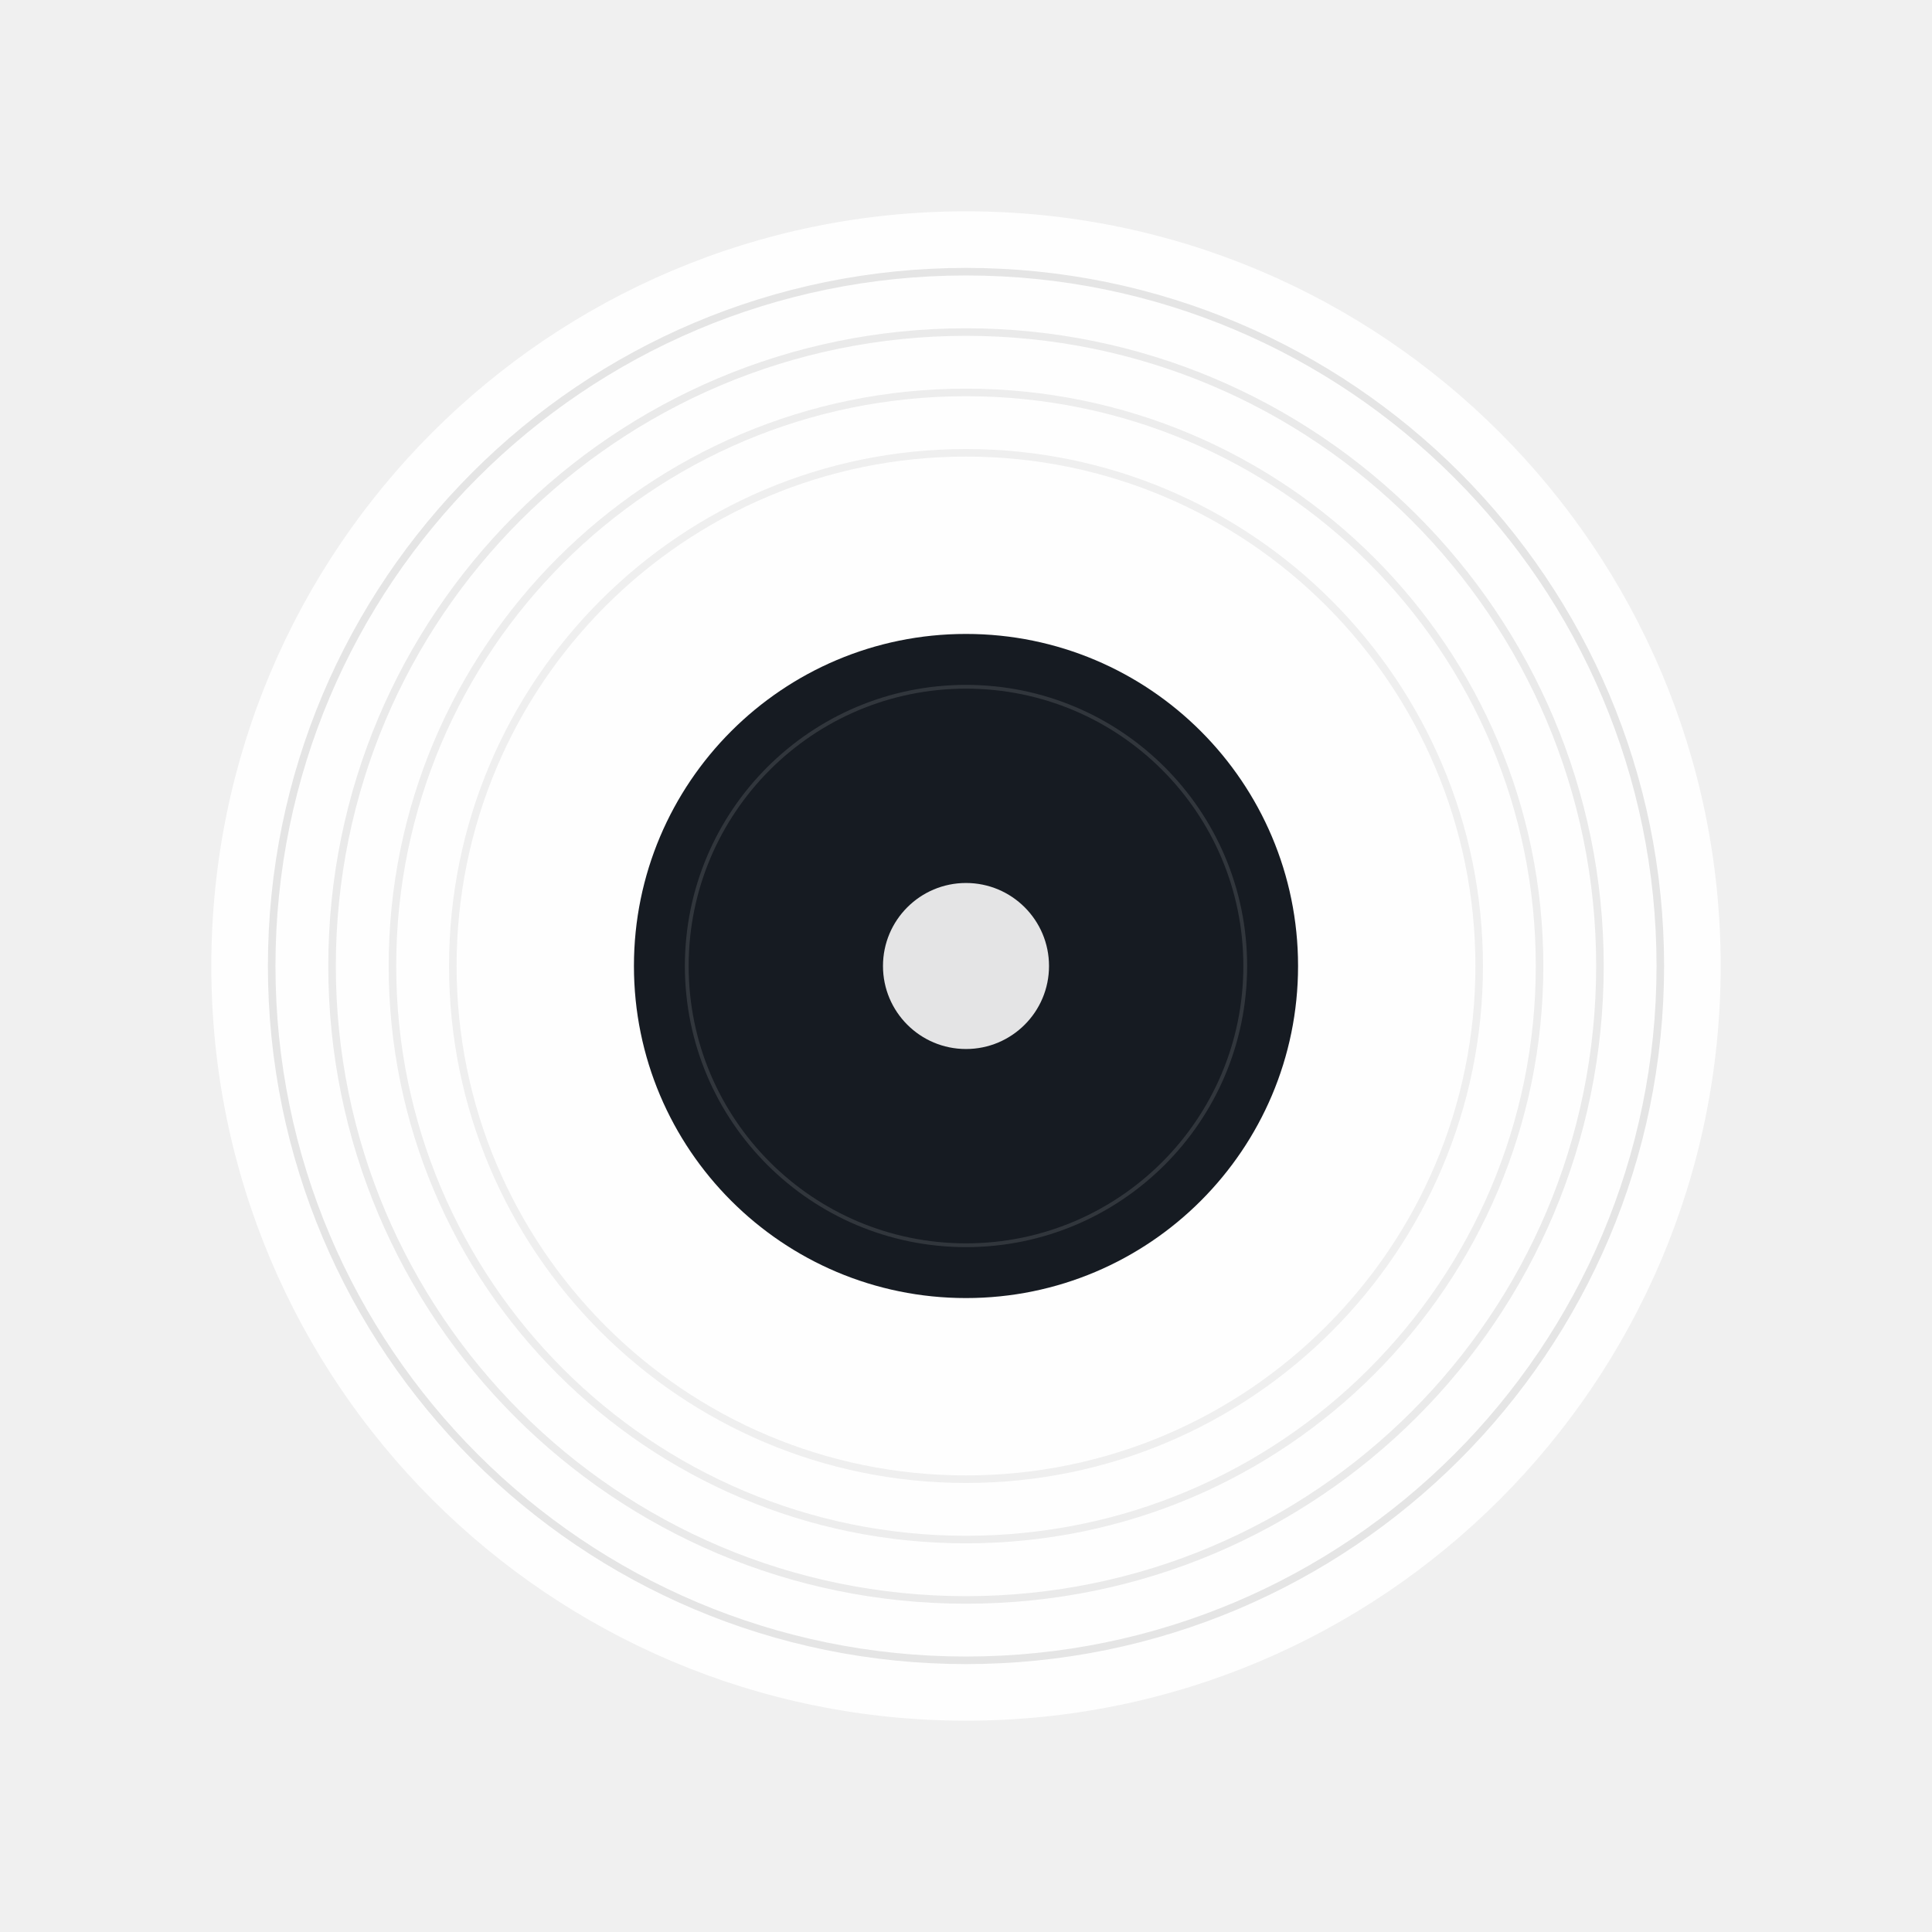
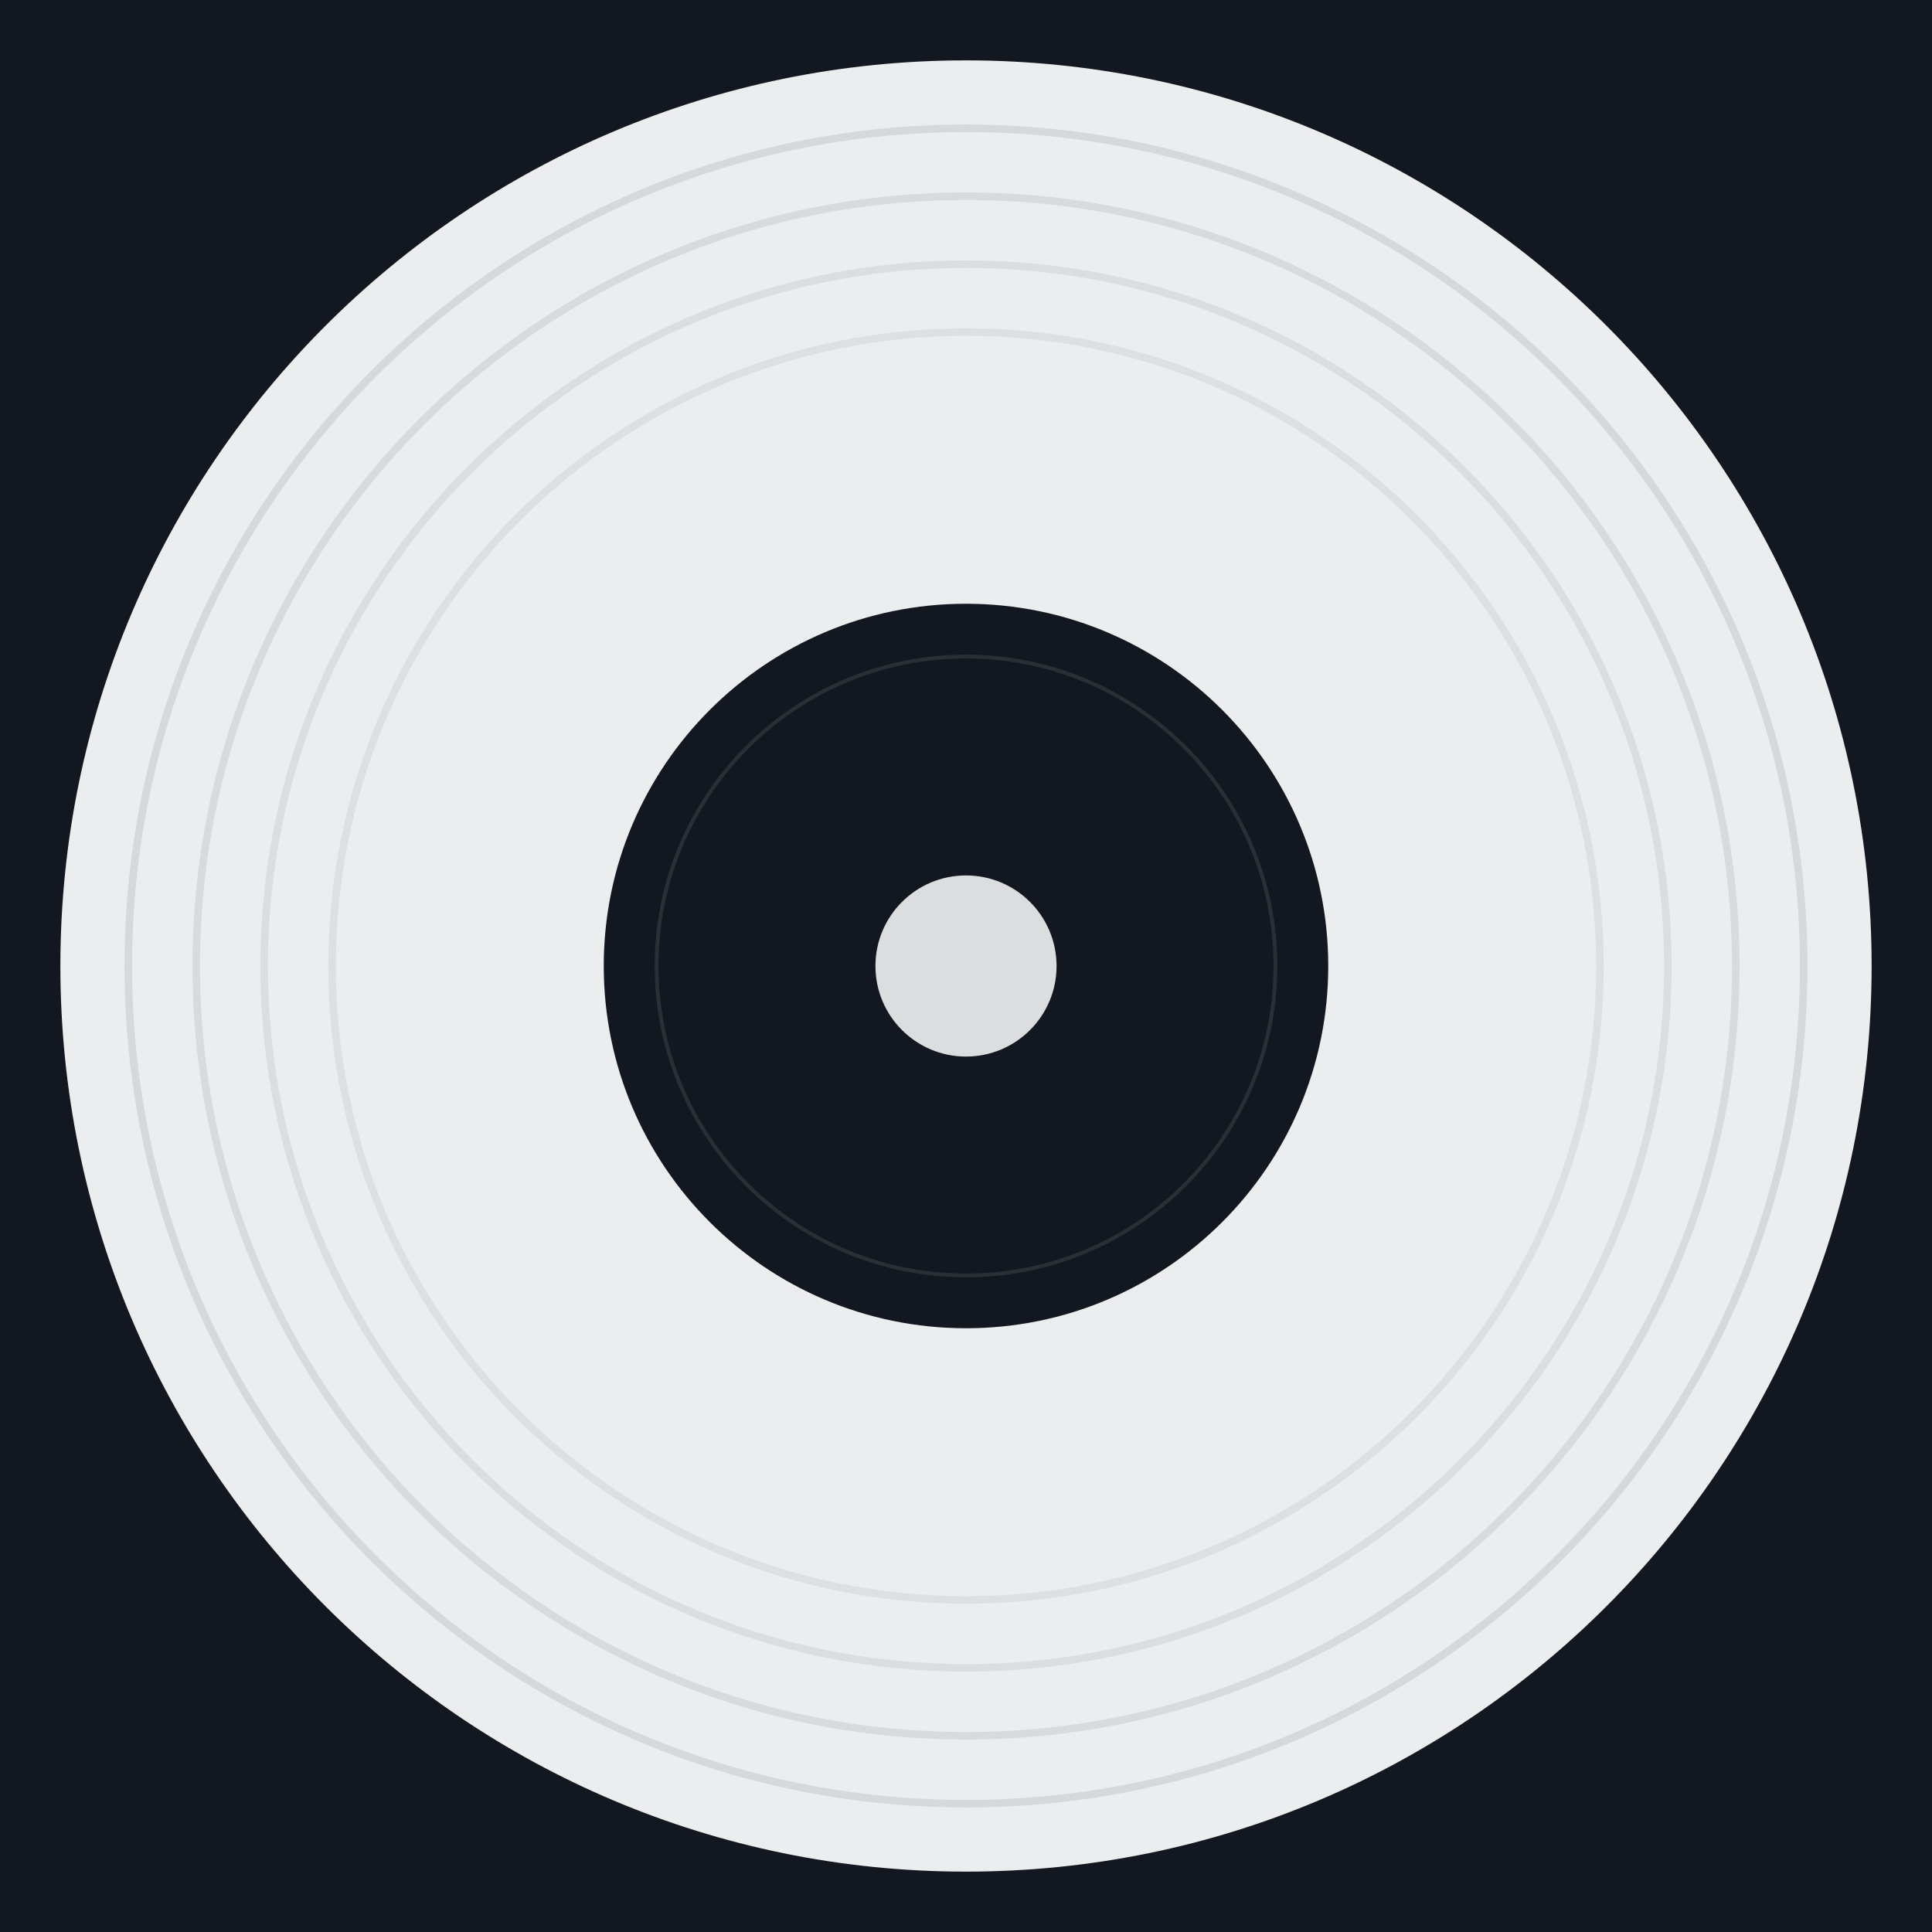
<svg xmlns="http://www.w3.org/2000/svg" width="512" height="512" viewBox="0 0 512 512">
-   <circle cx="256" cy="256" r="200" fill="white" opacity="0.92" />
-   <circle cx="256" cy="256" r="184" fill="none" stroke="rgba(0,0,0,0.1)" stroke-width="2" />
-   <circle cx="256" cy="256" r="168" fill="none" stroke="rgba(0,0,0,0.08)" stroke-width="2" />
-   <circle cx="256" cy="256" r="152" fill="none" stroke="rgba(0,0,0,0.07)" stroke-width="2" />
-   <circle cx="256" cy="256" r="136" fill="none" stroke="rgba(0,0,0,0.06)" stroke-width="2" />
-   <circle cx="256" cy="256" r="88" fill="#161b22" />
-   <circle cx="256" cy="256" r="74" fill="none" stroke="rgba(255,255,255,0.12)" stroke-width="1" />
-   <circle cx="256" cy="256" r="22" fill="white" opacity="0.88" />
+   <rect width="512" height="512" fill="#131820" />
+   <circle cx="256" cy="256" r="240" fill="white" opacity="0.92" />
+   <circle cx="256" cy="256" r="222" fill="none" stroke="rgba(0,0,0,0.09)" stroke-width="2" />
+   <circle cx="256" cy="256" r="204" fill="none" stroke="rgba(0,0,0,0.08)" stroke-width="2" />
+   <circle cx="256" cy="256" r="186" fill="none" stroke="rgba(0,0,0,0.07)" stroke-width="2" />
+   <circle cx="256" cy="256" r="168" fill="none" stroke="rgba(0,0,0,0.06)" stroke-width="2" />
+   <circle cx="256" cy="256" r="96" fill="#131820" />
+   <circle cx="256" cy="256" r="82" fill="none" stroke="rgba(255,255,255,0.1)" stroke-width="1" />
+   <circle cx="256" cy="256" r="24" fill="white" opacity="0.85" />
</svg>
